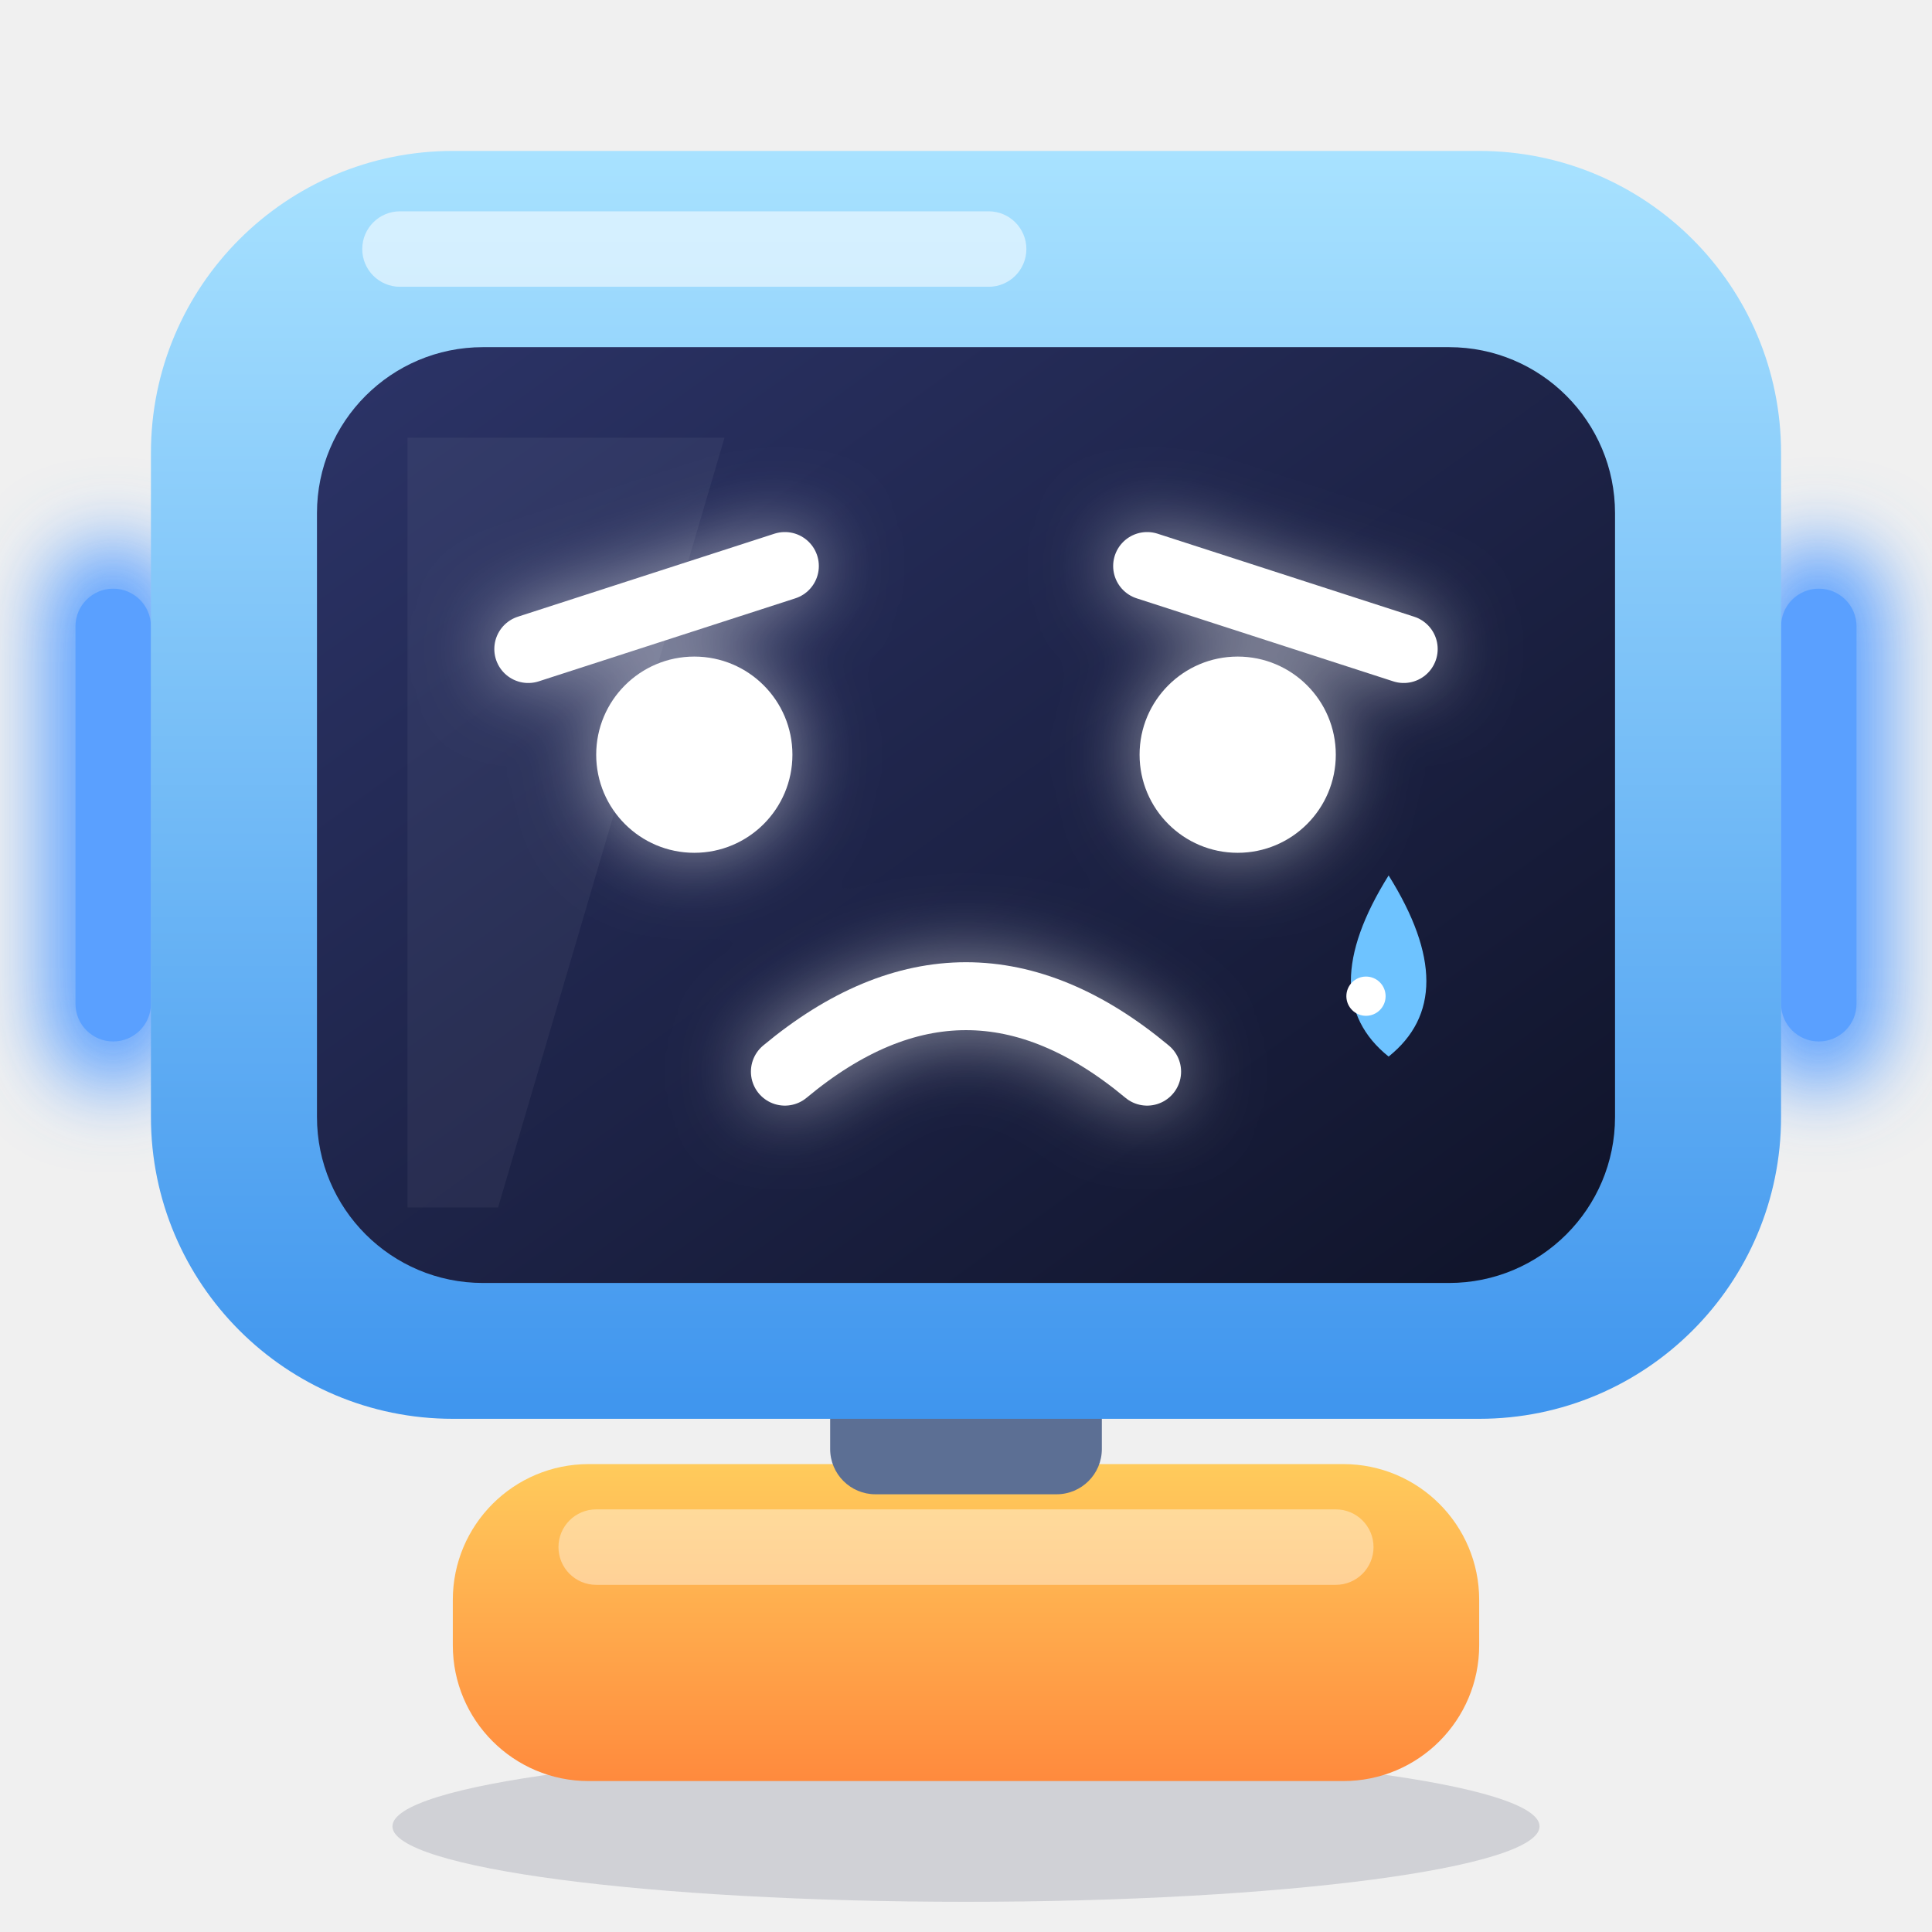
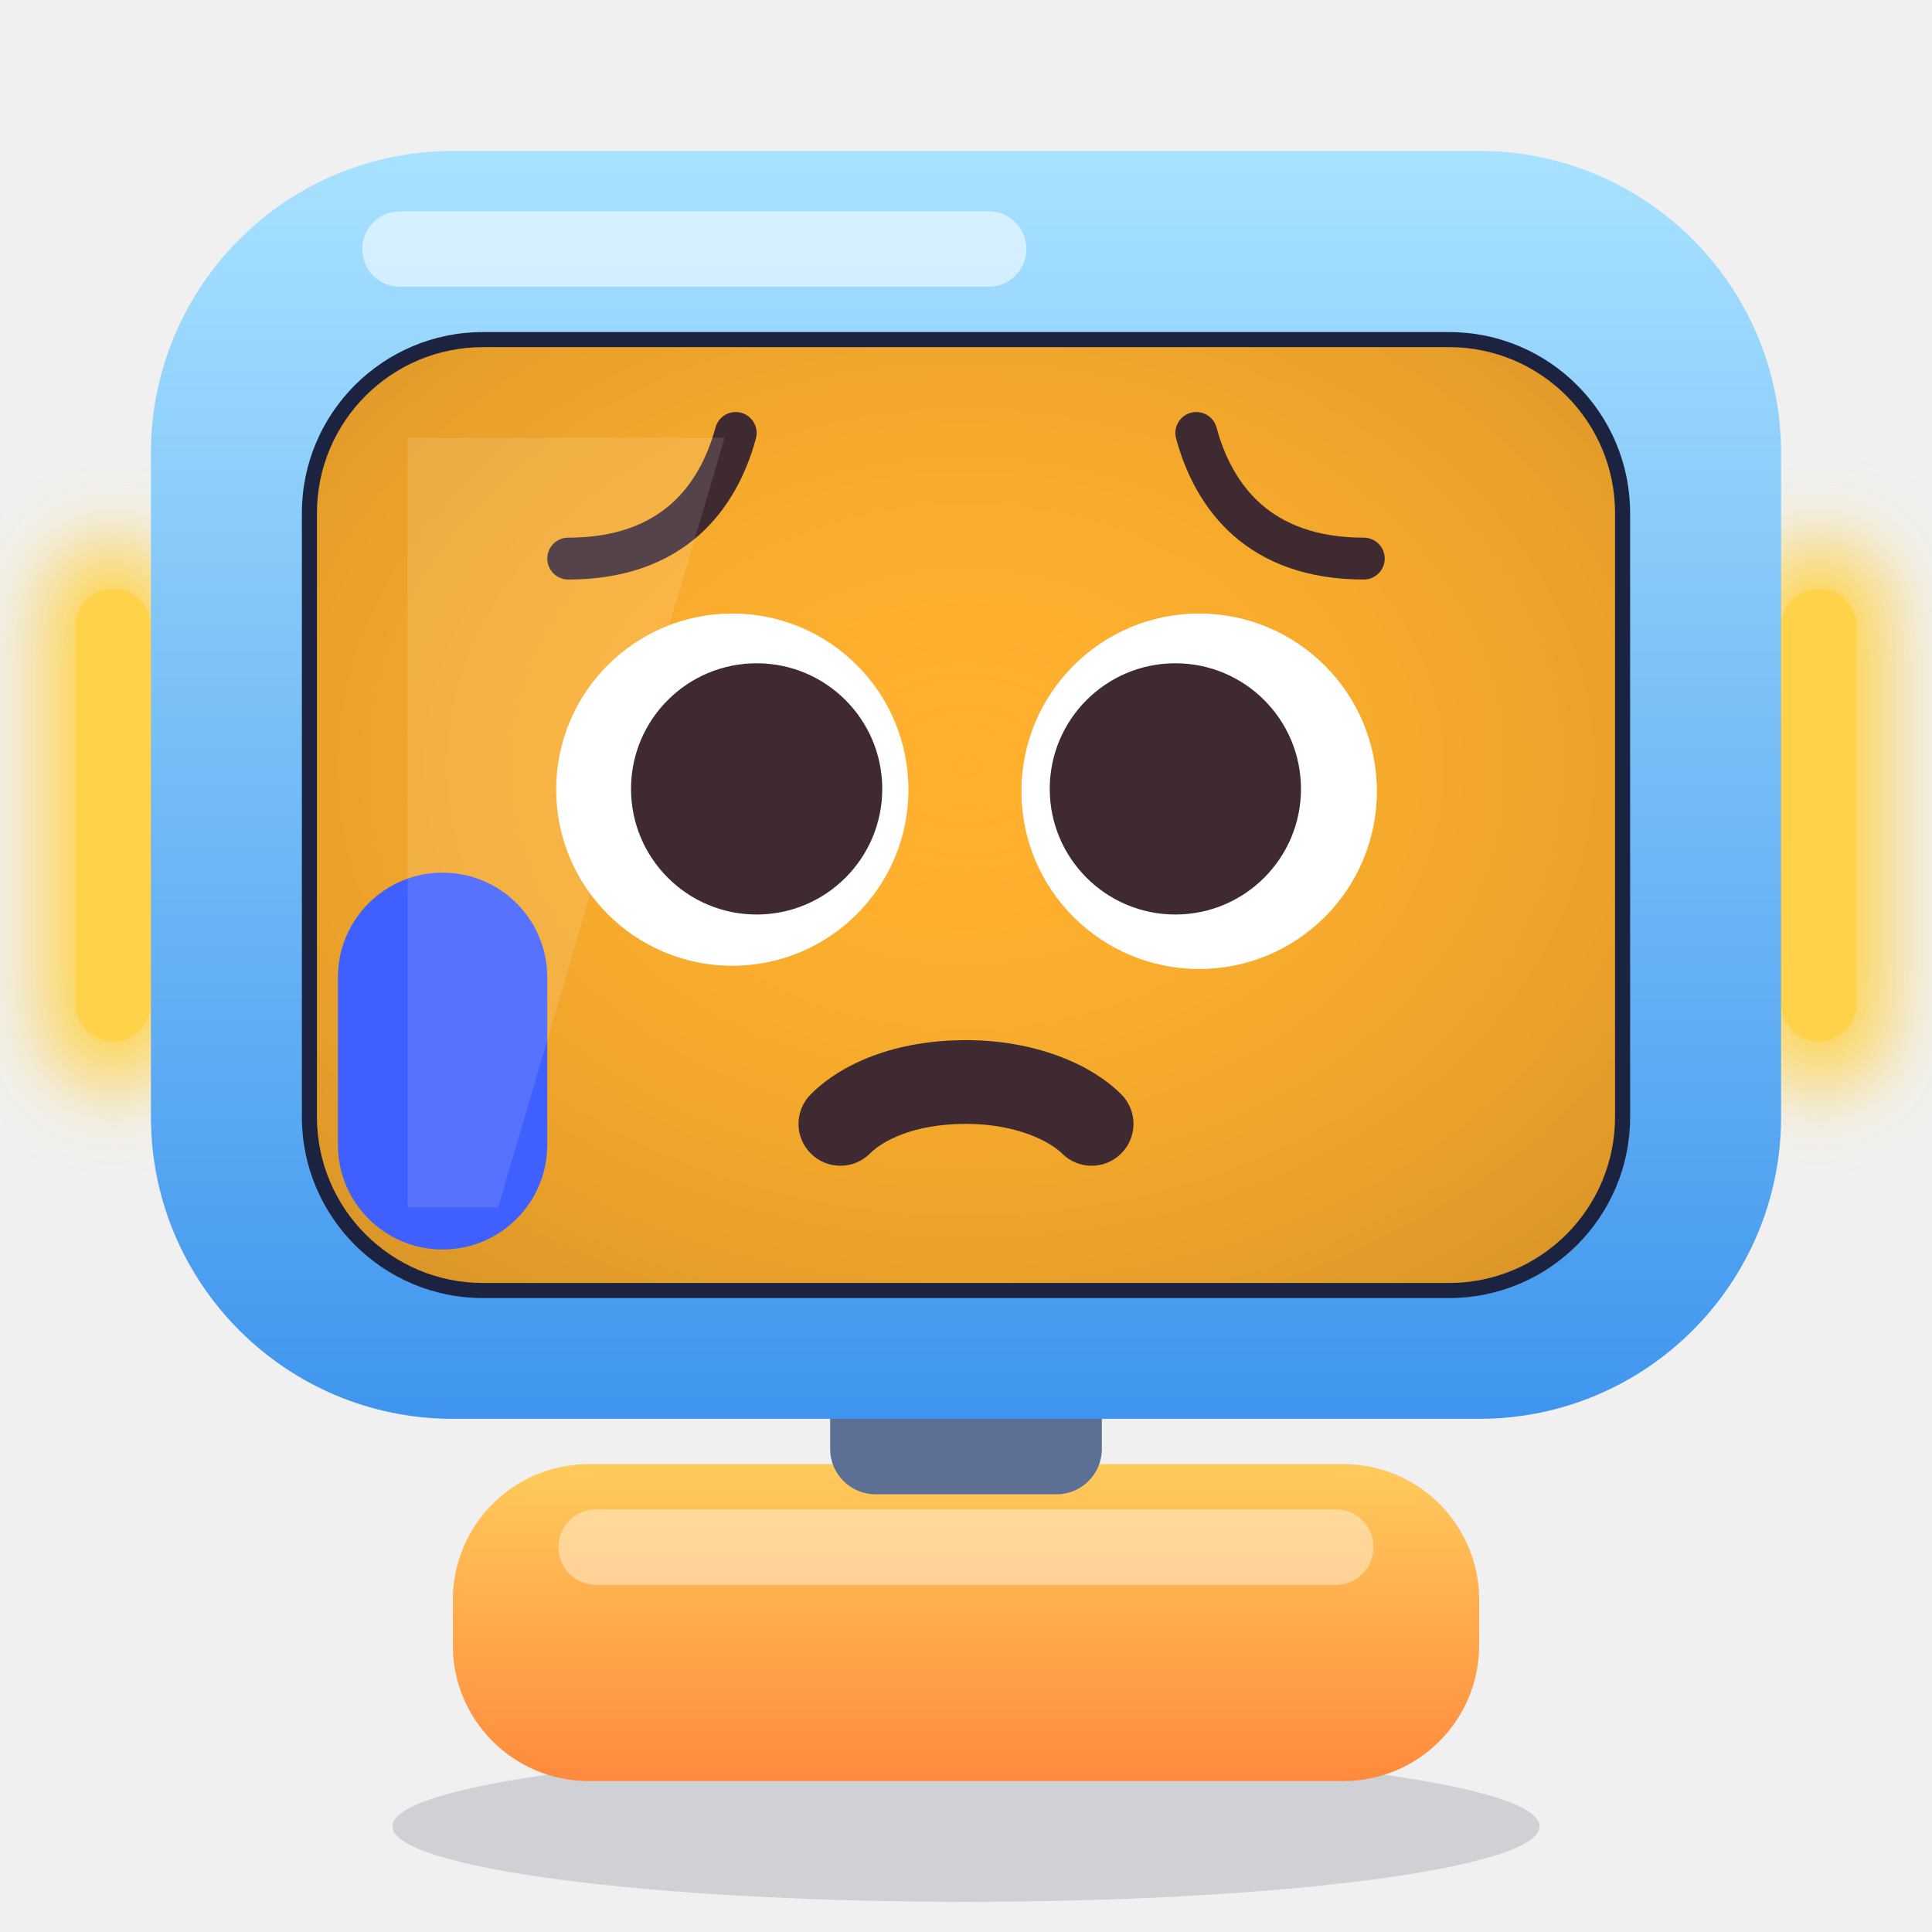
<svg xmlns="http://www.w3.org/2000/svg" viewBox="0 0 128 128">
  <defs>
    <linearGradient id="shell" x1="0" y1="0" x2="0" y2="1">
      <stop offset="0" stop-color="#a8e2ff" />
      <stop offset="1" stop-color="#3f95ee" />
-     </linearGradient>
-     <linearGradient id="screen" x1="0" y1="0" x2="1" y2="1">
-       <stop offset="0" stop-color="#2c3468" />
-       <stop offset="1" stop-color="#0f1328" />
    </linearGradient>
    <linearGradient id="base" x1="0" y1="0" x2="0" y2="1">
      <stop offset="0" stop-color="#ffcb5c" />
      <stop offset="1" stop-color="#ff8a3d" />
    </linearGradient>
    <filter id="glow" x="-1" y="-1" width="3" height="3">
      <feGaussianBlur stdDeviation="2.5" />
    </filter>
+     <clipPath id="screen-shape" clipPathUnits="userSpaceOnUse">
+       <rect x="21" y="23" width="86" height="62" rx="11" />
+     </clipPath>
  </defs>
  <ellipse cx="64" cy="121" rx="38" ry="5" fill="#1b2340" opacity=".15" />
  <rect x="30" y="97" width="68" height="21" rx="9" fill="url(#base)" />
  <rect x="37" y="100" width="54" height="5" rx="2.5" fill="#fff" opacity=".4" />
  <rect x="55" y="88" width="18" height="11" rx="3" fill="#5c6f94" />
-   <rect x="3" y="36" width="9" height="36" rx="4.5" fill="#5aa0ff" filter="url(#glow)" />
-   <rect x="116" y="36" width="9" height="36" rx="4.5" fill="#5aa0ff" filter="url(#glow)" />
-   <rect x="5" y="39" width="5" height="30" rx="2.5" fill="#5aa0ff" />
-   <rect x="118" y="39" width="5" height="30" rx="2.5" fill="#5aa0ff" />
+   <rect x="3" y="36" width="9" height="36" rx="4.5" fill="#ffd24a" filter="url(#glow)" />
+   <rect x="116" y="36" width="9" height="36" rx="4.5" fill="#ffd24a" filter="url(#glow)" />
+   <rect x="5" y="39" width="5" height="30" rx="2.5" fill="#ffd24a" />
+   <rect x="118" y="39" width="5" height="30" rx="2.5" fill="#ffd24a" />
  <rect x="10" y="10" width="108" height="84" rx="20" fill="url(#shell)" />
  <rect x="24" y="14" width="44" height="5" rx="2.5" fill="#fff" opacity=".55" />
-   <rect x="21" y="23" width="86" height="62" rx="11" fill="url(#screen)" />
-   <path d="M27 29 H48 L33 80 H27 Z" fill="#fff" opacity=".05" />
-   <g filter="url(#glow)" opacity=".55">
-     <circle cx="46" cy="50" r="6.5" fill="#fff" />
-     <circle cx="82" cy="50" r="6.5" fill="#fff" />
-     <path d="M35 43 L52 37.5 M93 43 L76 37.5" stroke="#fff" stroke-width="4.5" stroke-linecap="round" stroke-linejoin="round" fill="none" />
-     <path d="M52 71 Q64 61 76 71" stroke="#fff" stroke-width="4.5" stroke-linecap="round" stroke-linejoin="round" fill="none" />
-   </g>
-   <circle cx="46" cy="50" r="6.5" fill="#fff" />
-   <circle cx="82" cy="50" r="6.5" fill="#fff" />
-   <path d="M35 43 L52 37.5 M93 43 L76 37.5" stroke="#fff" stroke-width="4.5" stroke-linecap="round" stroke-linejoin="round" fill="none" />
-   <path d="M52 71 Q64 61 76 71" stroke="#fff" stroke-width="4.5" stroke-linecap="round" stroke-linejoin="round" fill="none" />
-   <path d="M92 58 q5 8 0 12 q-5 -4 0 -12 z" fill="#6ec3ff" />
-   <circle cx="90.5" cy="66" r="1.3" fill="#fff" />
+   <rect x="20" y="22" width="88" height="64" rx="12" fill="#1b2340" />
+   <svg x="21" y="23" width="86" height="62" viewBox="0.5 4 31 23.25" preserveAspectRatio="xMidYMid slice" clip-path="url(#screen-shape)">
+     <defs>
+       <radialGradient id="skin" cx="50%" cy="45%" r="75%">
+         <stop offset="0" stop-color="#FFB02E" stop-opacity="0" />
+         <stop offset="1" stop-color="#000" stop-opacity=".18" />
+       </radialGradient>
+     </defs>
+     <rect x="0.5" y="4" width="31" height="23.25" fill="#FFB02E" />
+     <rect x="0.5" y="4" width="31" height="23.25" fill="url(#skin)" />
+     <path d="M10.419 19.224C12.742 19.224 14.625 17.341 14.625 15.018C14.625 12.696 12.742 10.812 10.419 10.812C8.096 10.812 6.213 12.696 6.213 15.018C6.213 17.341 8.096 19.224 10.419 19.224Z" fill="white" />
+     <path d="M21.568 19.301C23.912 19.301 25.813 17.401 25.813 15.057C25.813 12.713 23.912 10.812 21.568 10.812C19.224 10.812 17.324 12.713 17.324 15.057C17.324 17.401 19.224 19.301 21.568 19.301Z" fill="white" />
+     <path d="M10.017 6.369C9.827 7.073 9.492 7.725 8.952 8.2C8.419 8.667 7.645 9 6.5 9C6.224 9 6 9.224 6 9.5C6 9.776 6.224 10 6.5 10C7.855 10 8.873 9.6 9.612 8.951C10.342 8.309 10.758 7.461 10.983 6.631C11.055 6.364 10.897 6.09 10.631 6.017C10.364 5.945 10.09 6.103 10.017 6.369Z" fill="#402A32" />
+     <path d="M21.983 6.369C22.173 7.073 22.508 7.725 23.048 8.2C23.581 8.667 24.355 9 25.5 9C25.776 9 26 9.224 26 9.5C26 9.776 25.776 10 25.5 10C24.145 10 23.127 9.6 22.388 8.951C21.658 8.309 21.242 7.461 21.017 6.631C20.945 6.364 21.103 6.09 21.369 6.017C21.636 5.945 21.91 6.103 21.983 6.369Z" fill="#402A32" />
+     <path d="M16 23C14.714 23 13.986 23.428 13.707 23.707C13.317 24.098 12.683 24.098 12.293 23.707C11.902 23.317 11.902 22.683 12.293 22.293C13.014 21.572 14.286 21 16 21C17.639 21 18.981 21.567 19.707 22.293C20.098 22.683 20.098 23.317 19.707 23.707C19.317 24.098 18.683 24.098 18.293 23.707C18.019 23.433 17.228 23 16 23Z" fill="#402A32" />
+     <path d="M14 15C14 16.657 12.657 18 11 18C9.343 18 8 16.657 8 15C8 13.343 9.343 12 11 12C12.657 12 14 13.343 14 15Z" fill="#402A32" />
+     <path d="M24 15C24 16.657 22.657 18 21 18C19.343 18 18 16.657 18 15C18 13.343 19.343 12 21 12C22.657 12 24 13.343 24 15Z" fill="#402A32" />
+     <path d="M1 19.5C1 18.119 2.119 17 3.5 17C4.881 17 6 18.119 6 19.5V23.5C6 24.881 4.881 26 3.5 26C2.119 26 1 24.881 1 23.5V19.5Z" fill="#3F5FFF" />
+   </svg>
+   <path d="M27 29 H48 L33 80 H27 Z" fill="#fff" opacity=".12" />
</svg>
